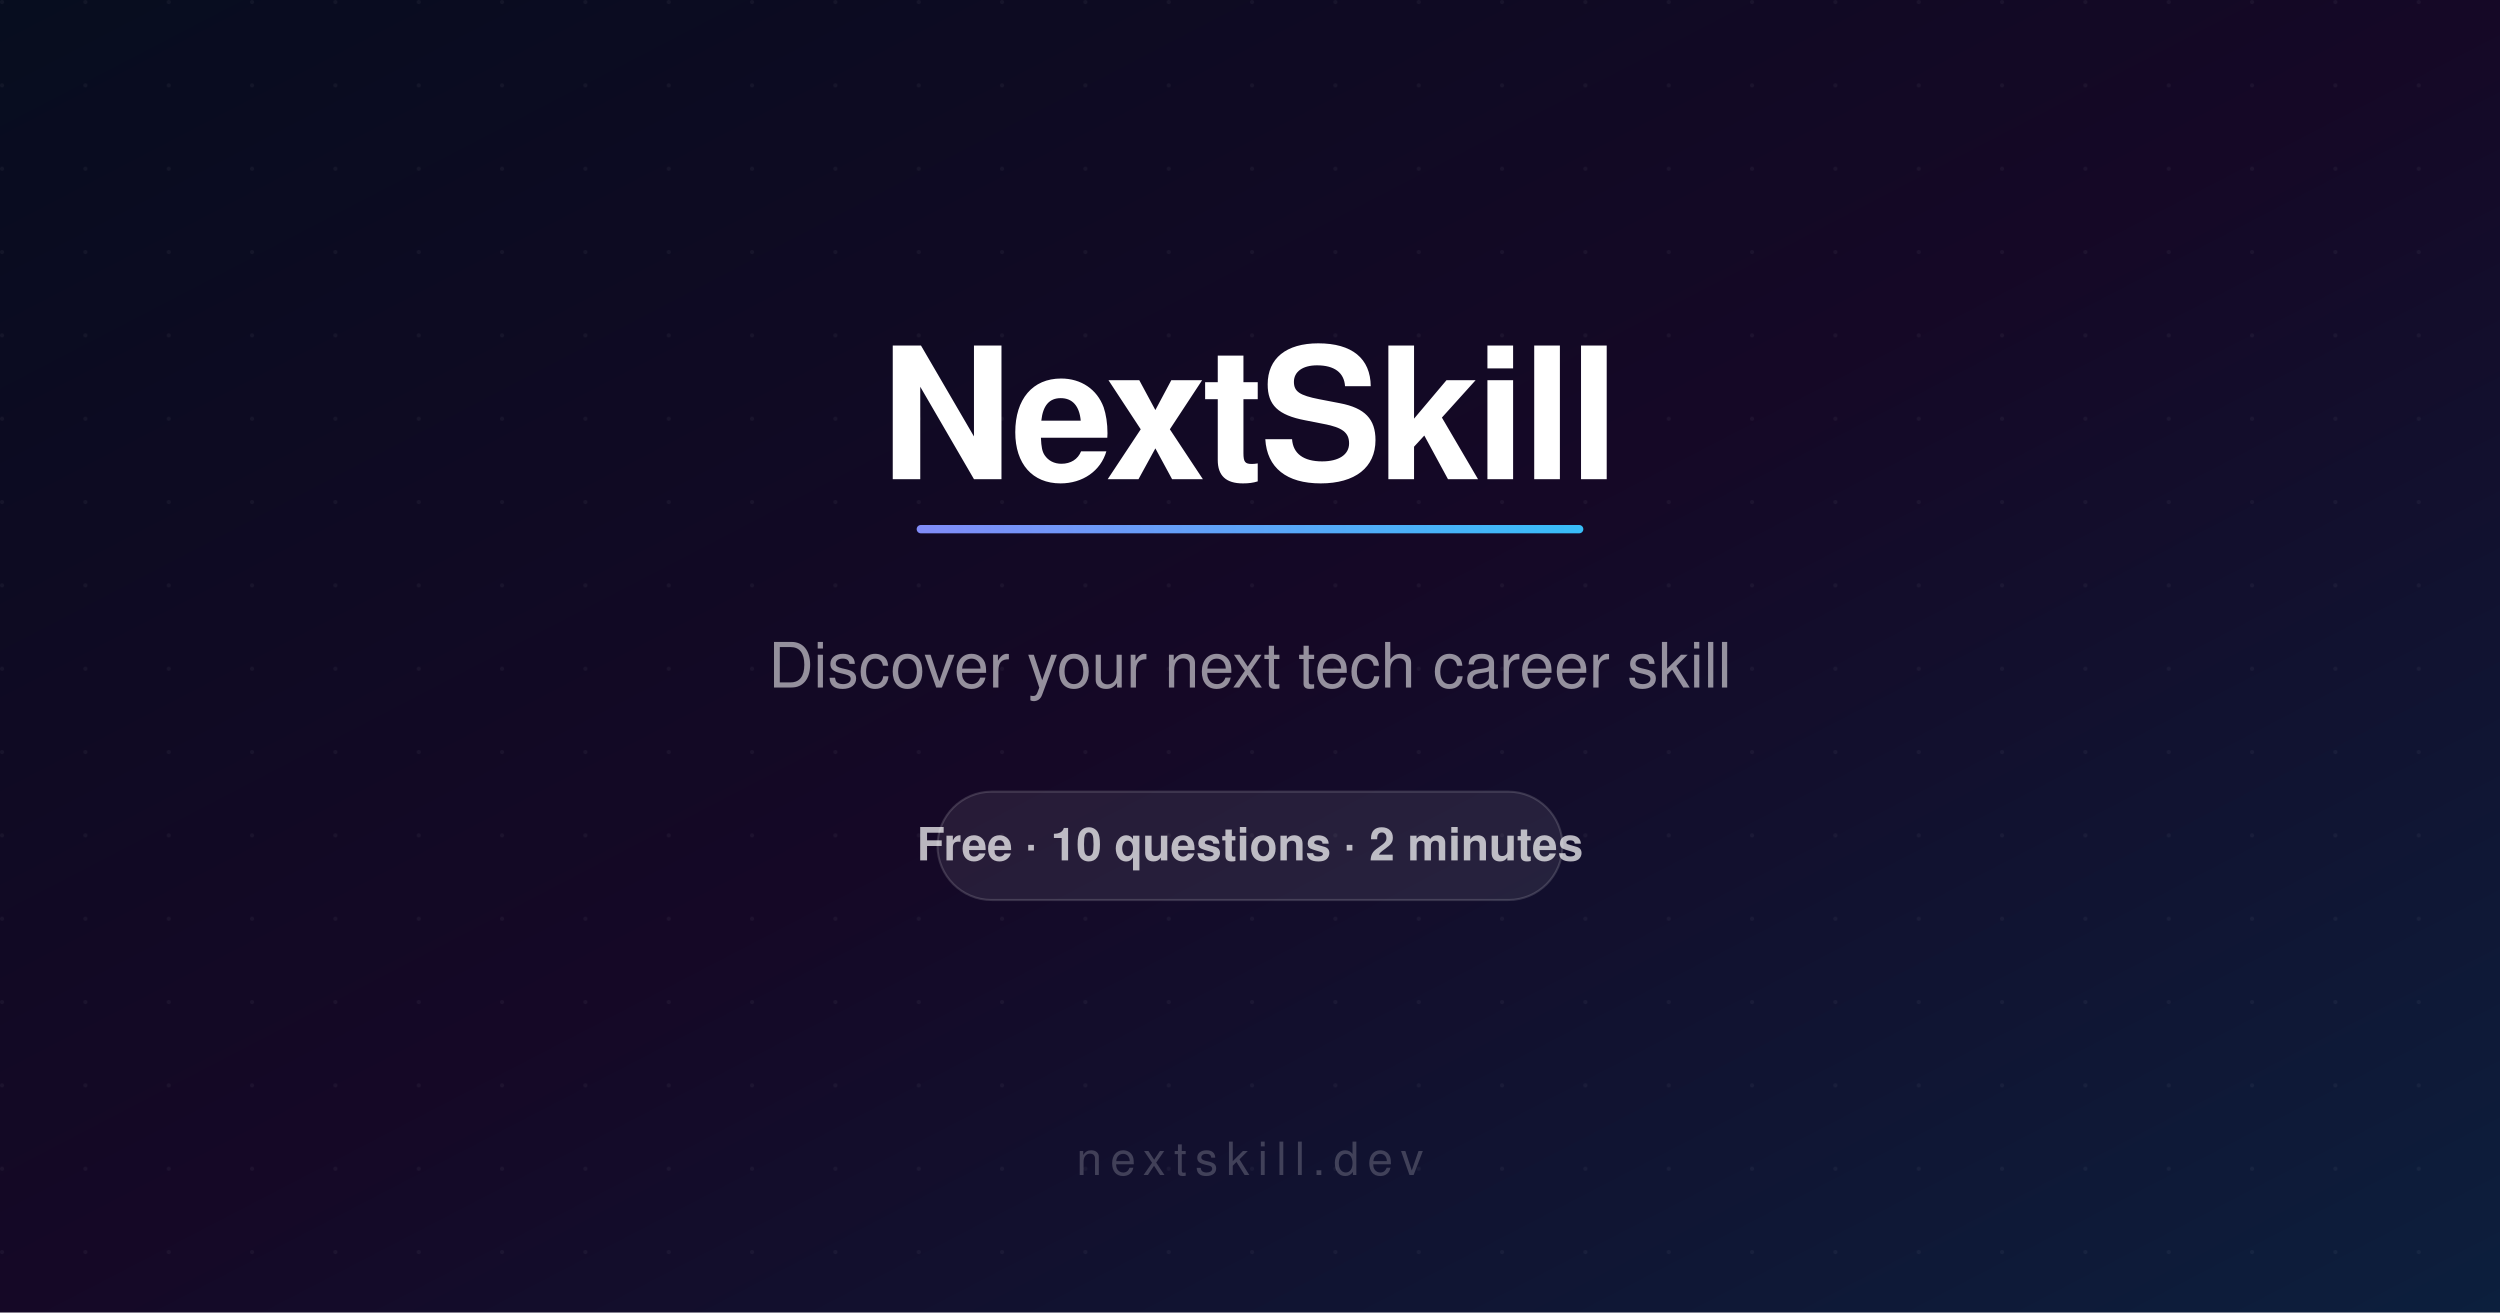
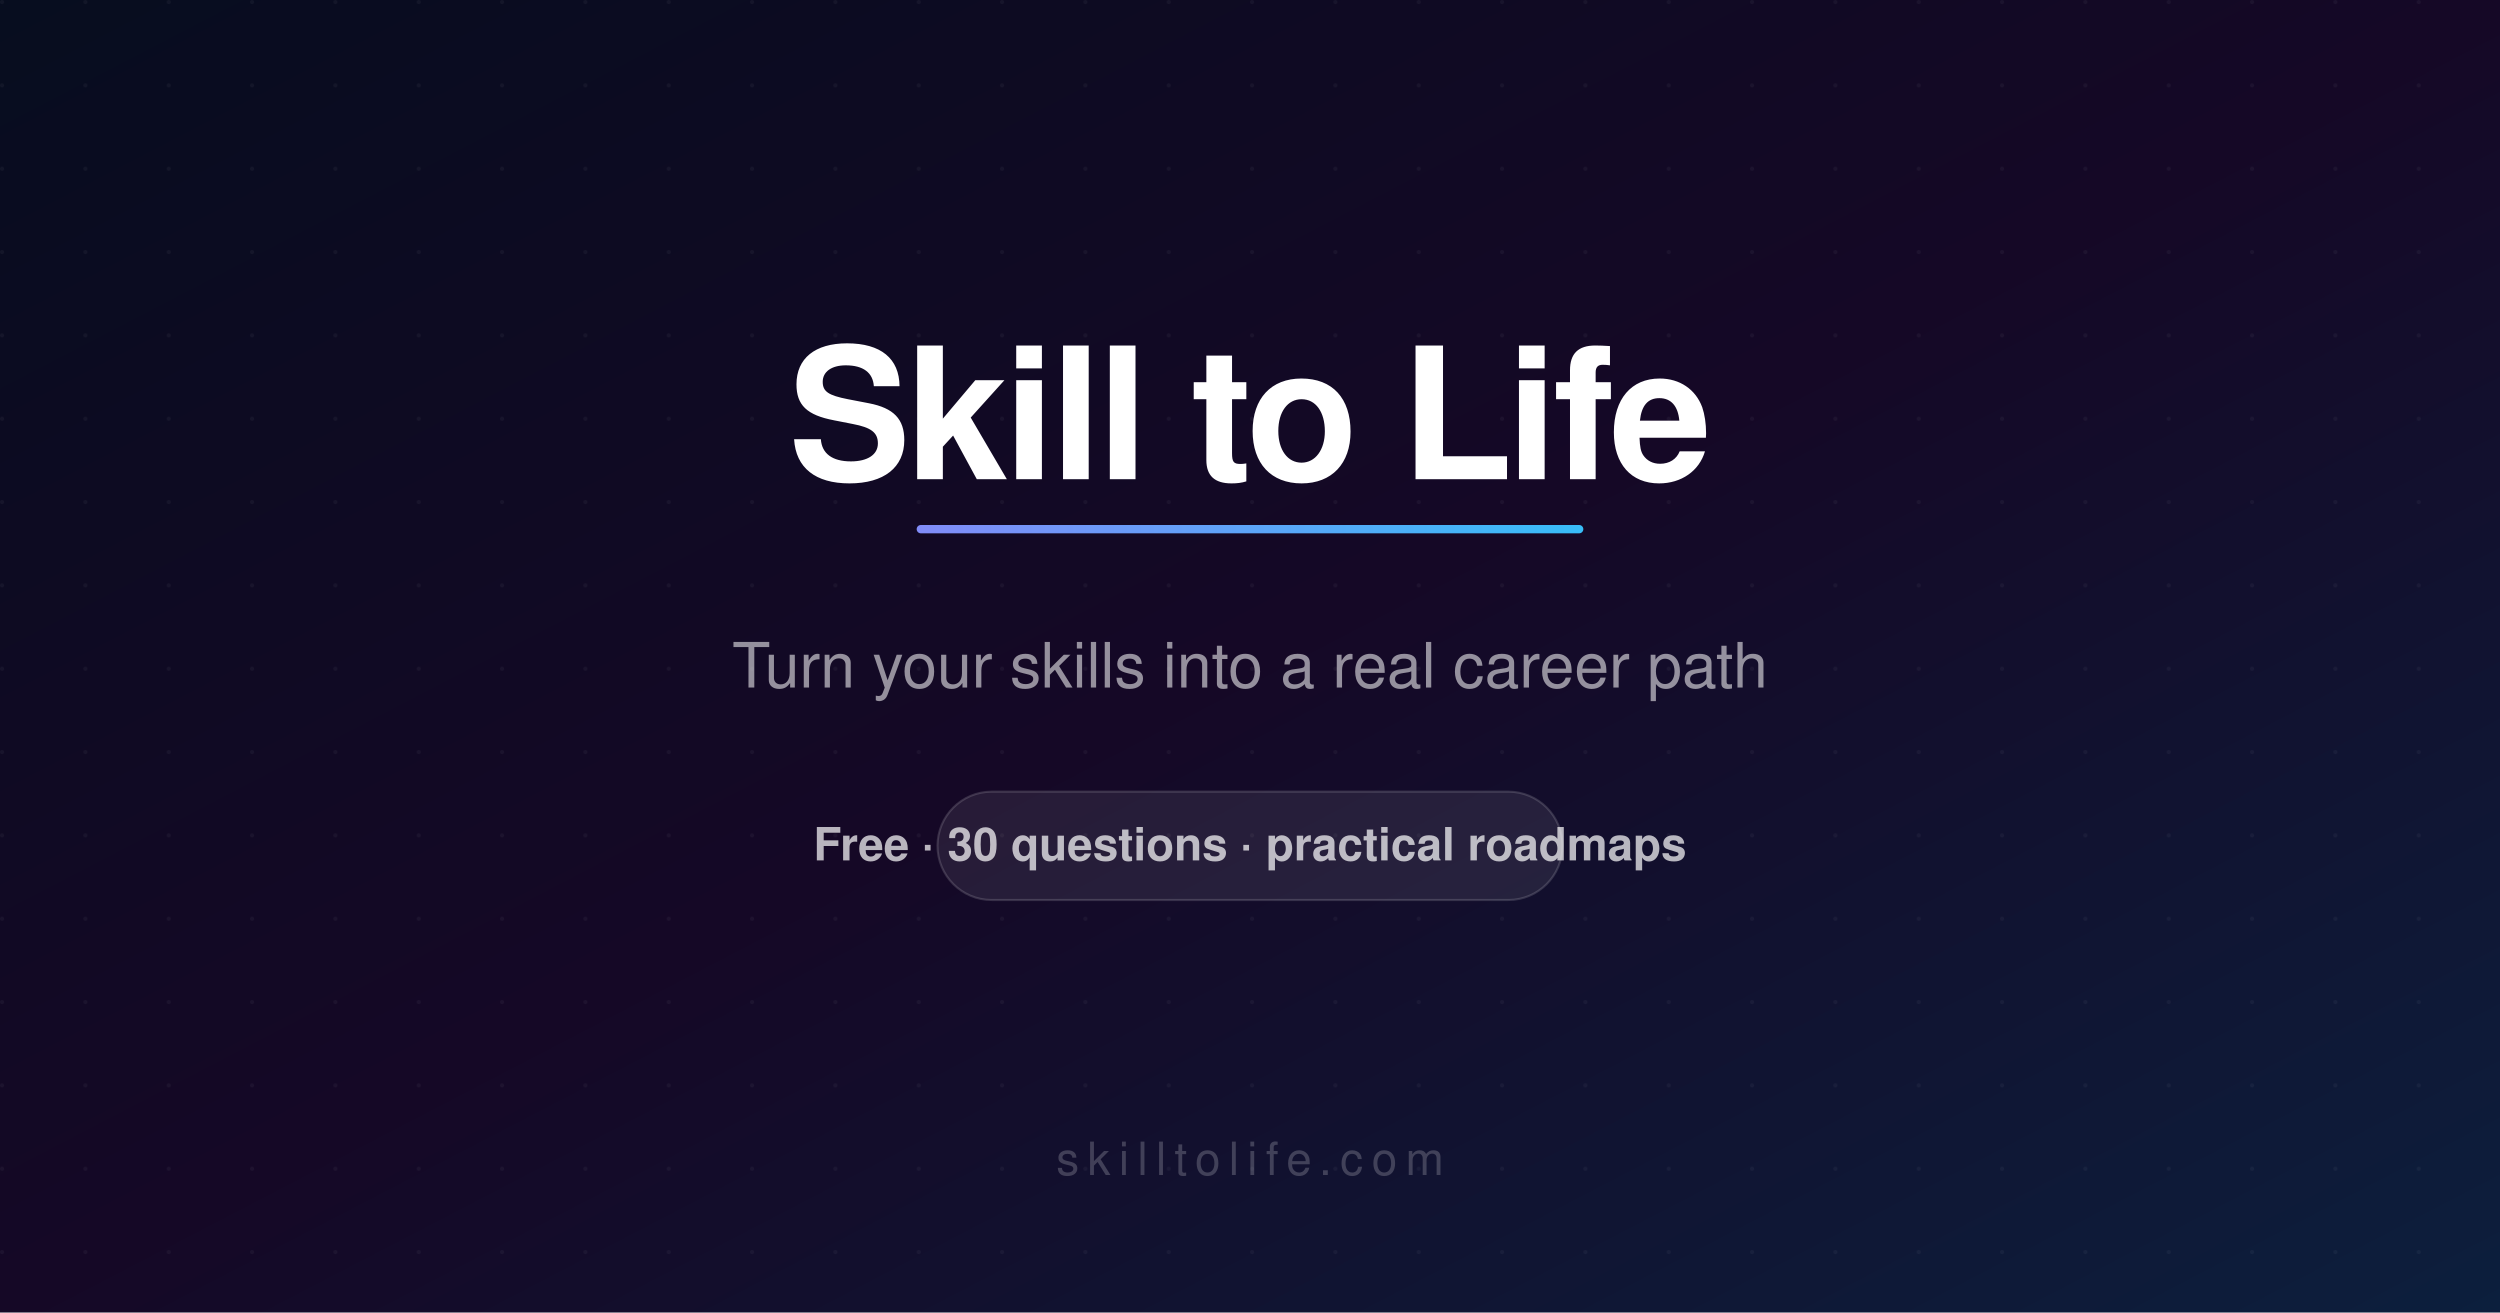
<svg xmlns="http://www.w3.org/2000/svg" width="1200" height="630" viewBox="0 0 1200 630">
  <defs>
    <linearGradient id="bg" x1="0%" y1="0%" x2="100%" y2="100%">
      <stop offset="0%" stop-color="#070d1f" />
      <stop offset="50%" stop-color="#150826" />
      <stop offset="100%" stop-color="#0c1f3d" />
    </linearGradient>
    <linearGradient id="accent" x1="0%" y1="0%" x2="100%" y2="0%">
      <stop offset="0%" stop-color="#818cf8" />
      <stop offset="100%" stop-color="#38bdf8" />
    </linearGradient>
  </defs>
  <rect width="1200" height="630" fill="url(#bg)" />
  <pattern id="dots" x="0" y="0" width="40" height="40" patternUnits="userSpaceOnUse">
    <circle cx="1" cy="1" r="1" fill="rgba(255,255,255,0.04)" />
  </pattern>
  <rect width="1200" height="630" fill="url(#dots)" />
-   <text x="600" y="230" text-anchor="middle" font-family="-apple-system, BlinkMacSystemFont, 'Segoe UI', Helvetica, Arial, sans-serif" font-weight="900" font-size="88" fill="white" letter-spacing="-2">NextSkill</text>
+   <text x="600" y="230" text-anchor="middle" font-family="-apple-system, BlinkMacSystemFont, 'Segoe UI', Helvetica, Arial, sans-serif" font-weight="900" font-size="88" fill="white" letter-spacing="-2">Skill to Life</text>
  <rect x="440" y="252" width="320" height="4" rx="2" fill="url(#accent)" />
  <text x="600" y="330" text-anchor="middle" font-family="-apple-system, BlinkMacSystemFont, 'Segoe UI', Helvetica, Arial, sans-serif" font-weight="400" font-size="30" fill="rgba(255,255,255,0.55)">
-     Discover your next tech career skill
+     Turn your skills into a real career path
  </text>
  <rect x="450" y="380" width="300" height="52" rx="26" fill="rgba(255,255,255,0.08)" stroke="rgba(255,255,255,0.15)" stroke-width="1" />
  <text x="600" y="413" text-anchor="middle" font-family="-apple-system, BlinkMacSystemFont, 'Segoe UI', Helvetica, Arial, sans-serif" font-weight="600" font-size="22" fill="rgba(255,255,255,0.7)">
-     Free · 10 questions · 2 minutes
+     Free · 30 questions · practical roadmaps
  </text>
  <text x="600" y="564" text-anchor="middle" font-family="-apple-system, BlinkMacSystemFont, 'Segoe UI', Helvetica, Arial, sans-serif" font-weight="400" font-size="22" fill="rgba(255,255,255,0.2)" letter-spacing="4">
-     nextskill.dev
+     skilltolife.com
  </text>
</svg>
